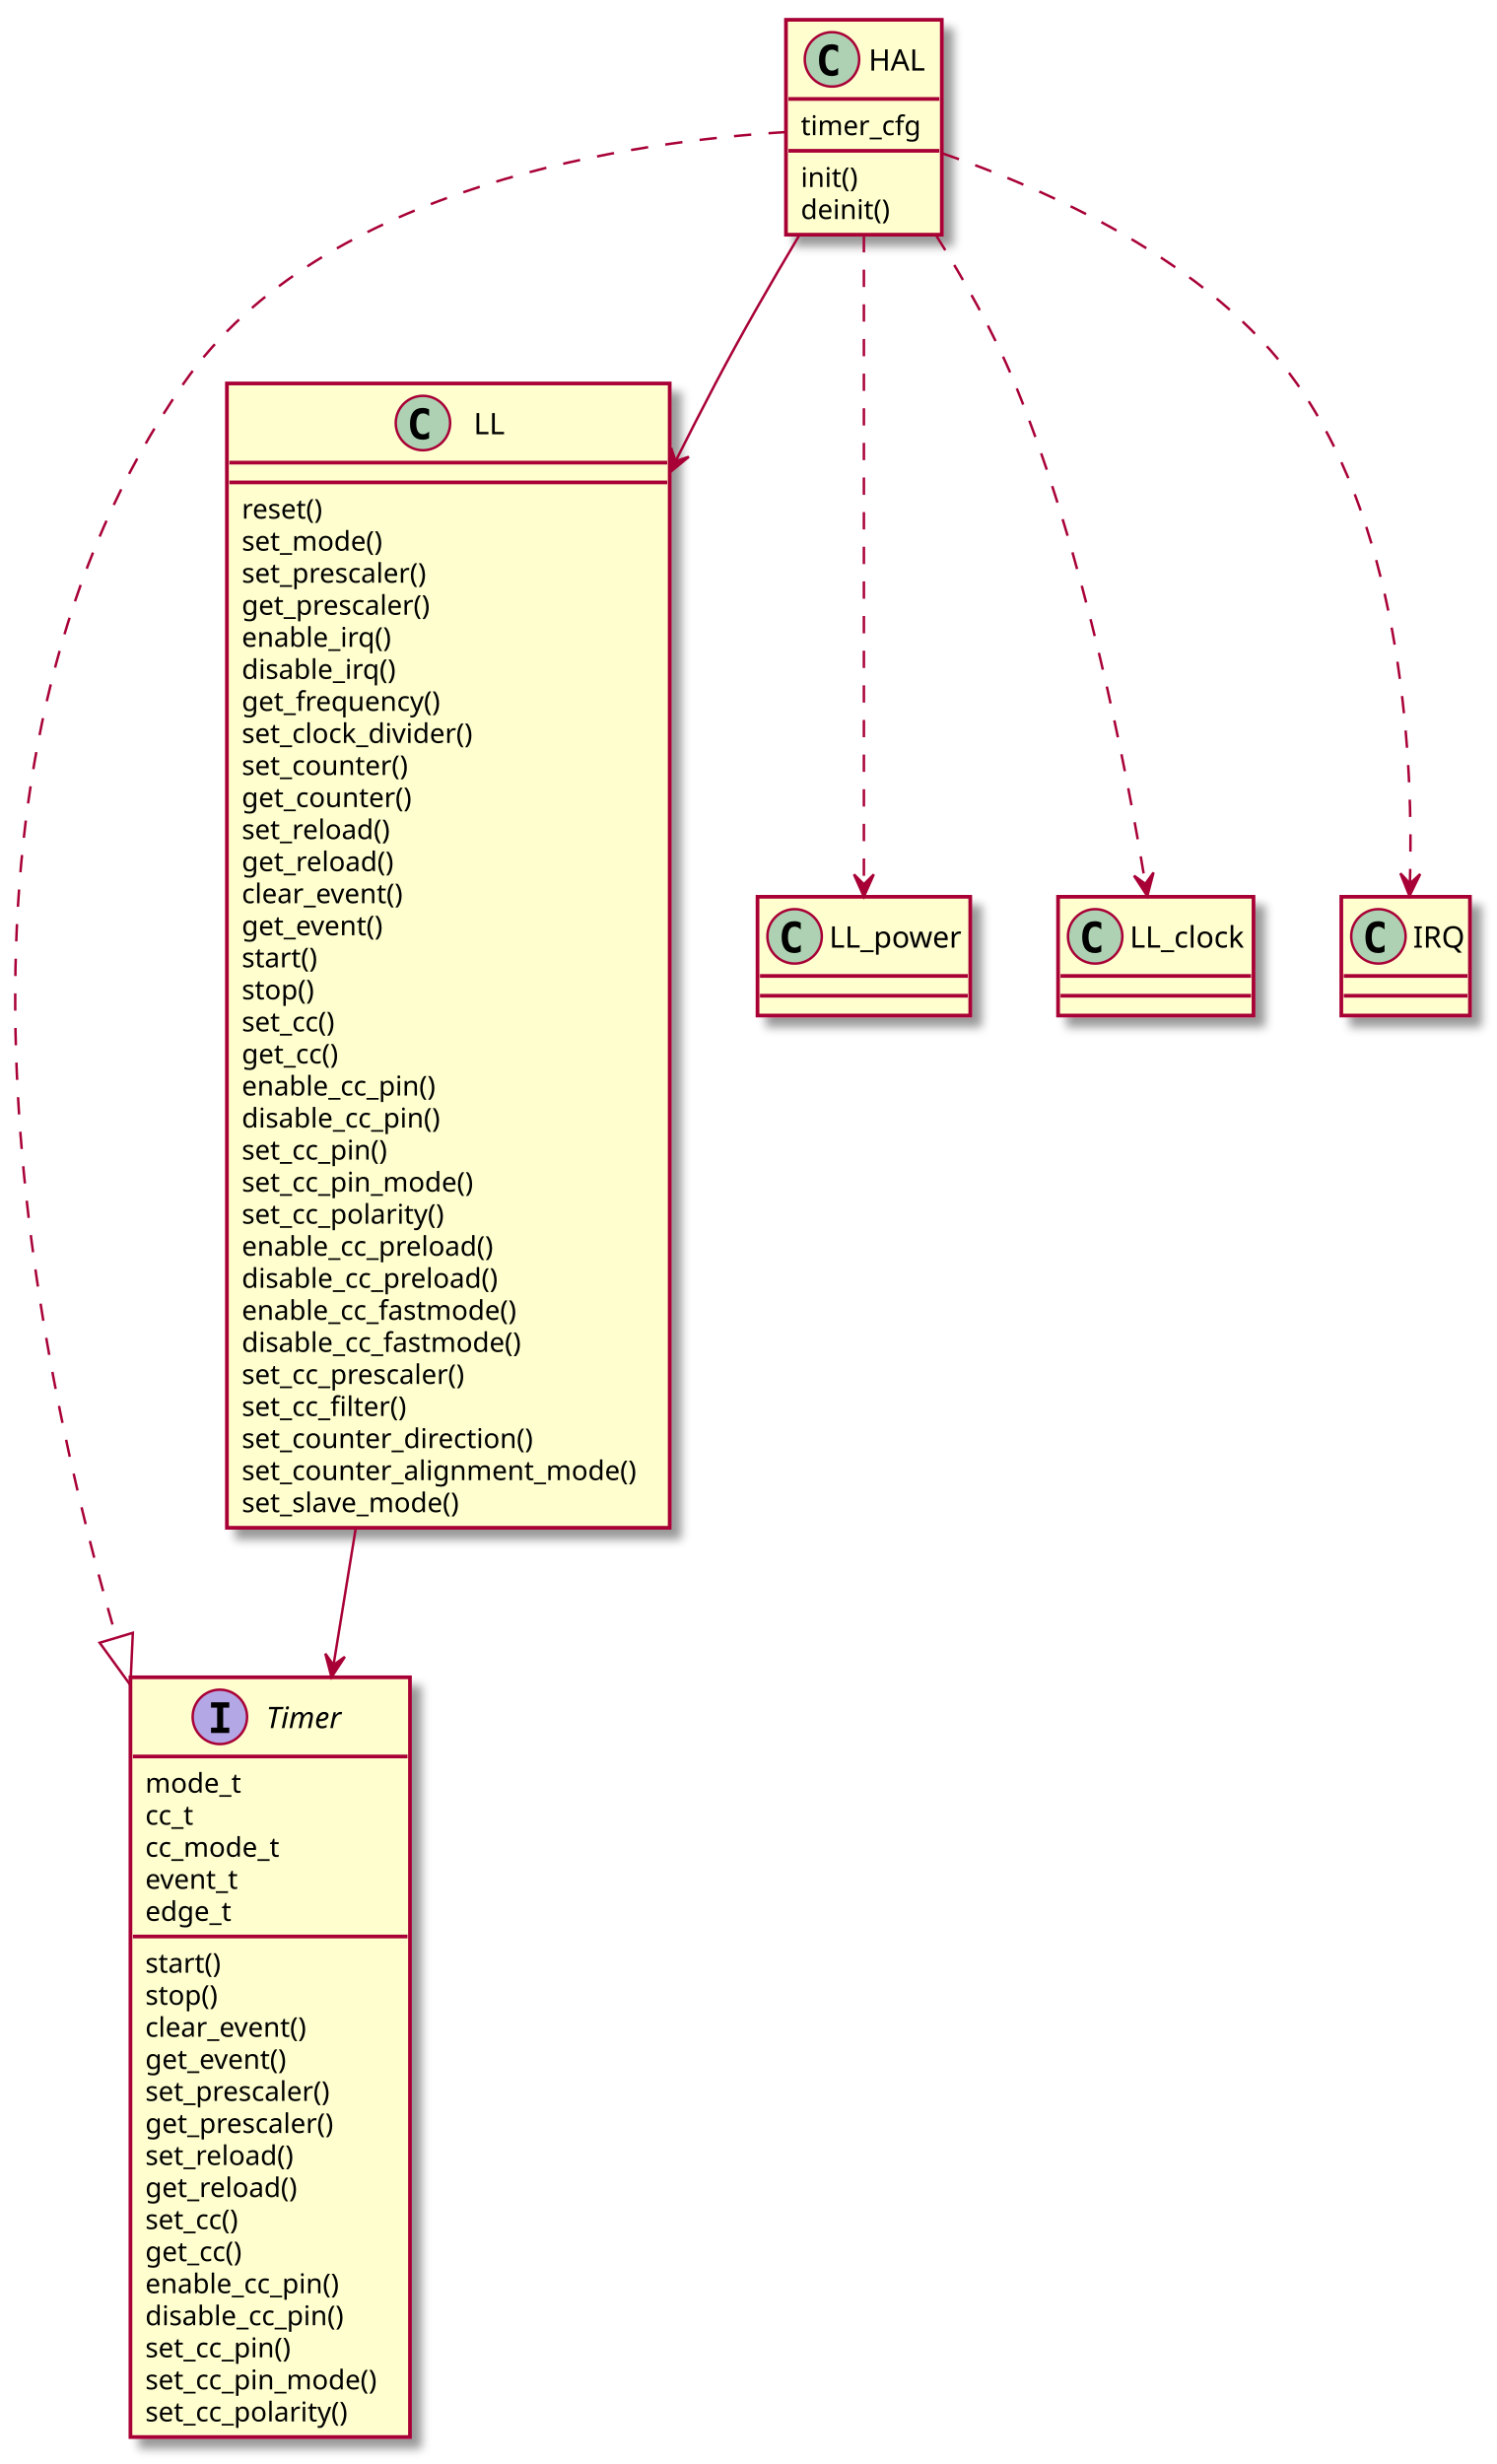
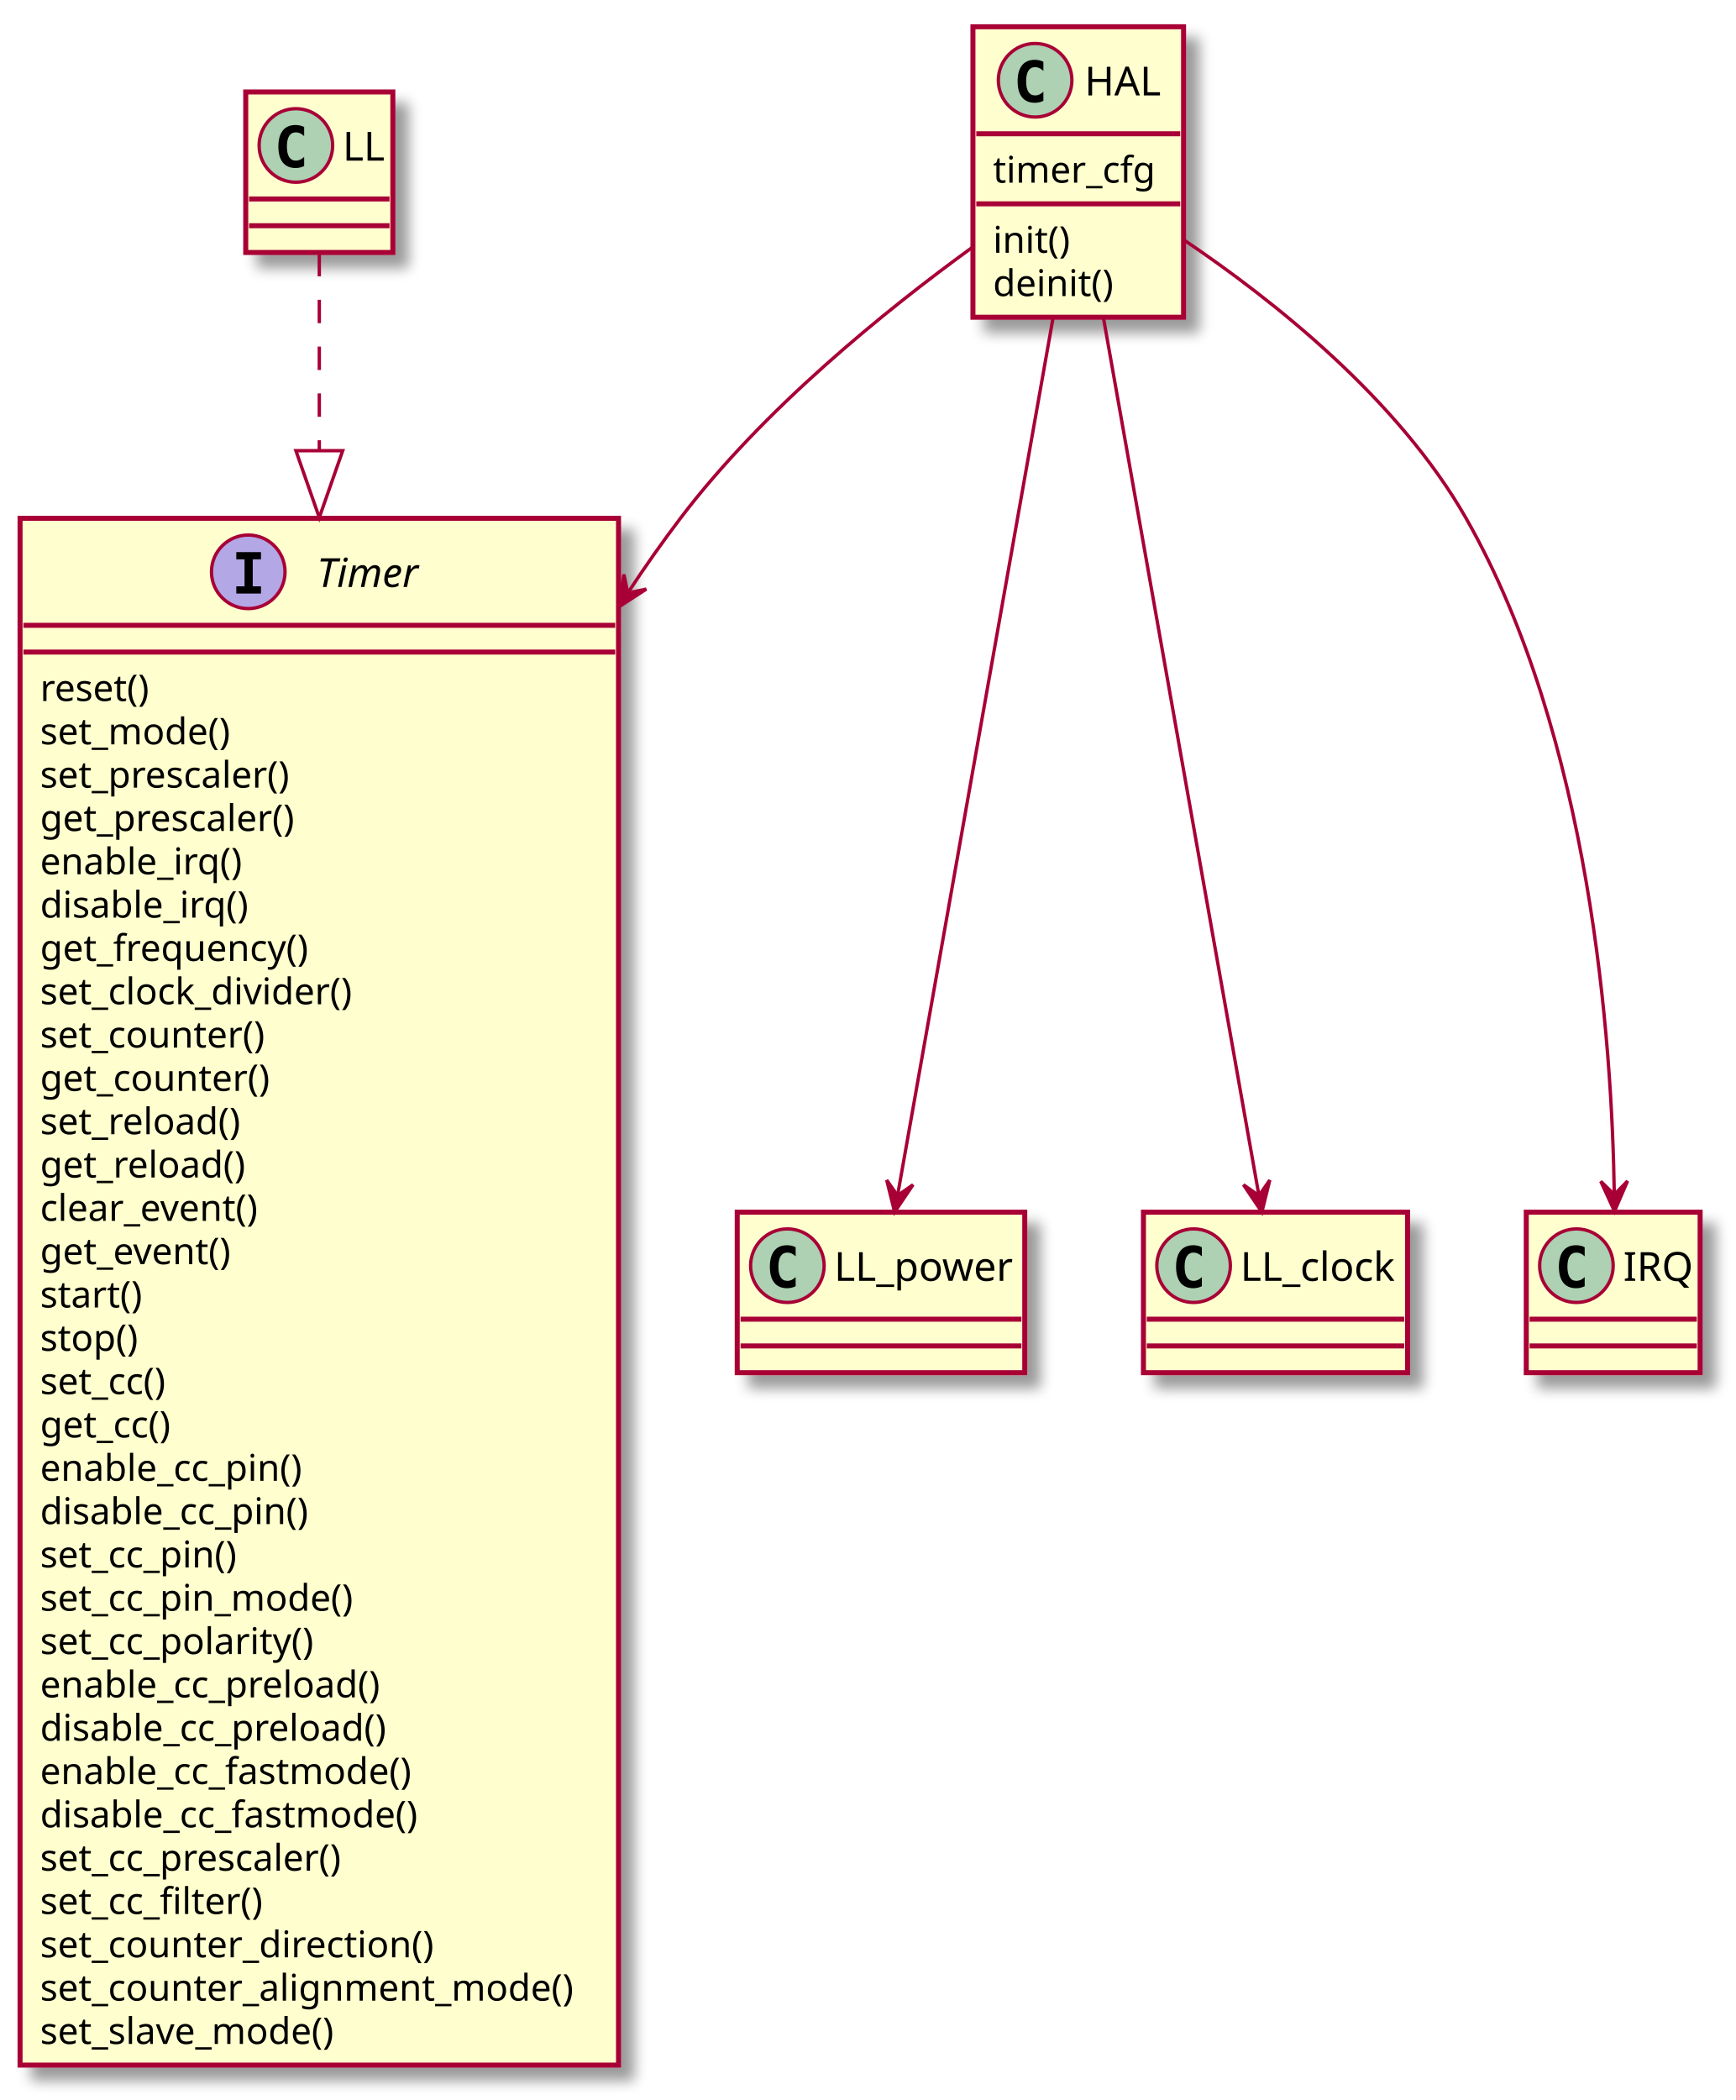
- <svg xmlns="http://www.w3.org/2000/svg" contentScriptType="application/ecmascript" contentStyleType="text/css" height="996px" preserveAspectRatio="none" style="width:605px;height:996px;" version="1.1" viewBox="0 0 605 996" width="605px" zoomAndPan="magnify">
+ <svg xmlns="http://www.w3.org/2000/svg" contentScriptType="application/ecmascript" contentStyleType="text/css" height="628px" preserveAspectRatio="none" style="width:519px;height:628px;" version="1.1" viewBox="0 0 519 628" width="519px" zoomAndPan="magnify">
  <defs>
-     <filter height="300%" id="f178rd4ctgf4q" width="300%" x="-1" y="-1">
+     <filter height="300%" id="f7zzvldodqzuq" width="300%" x="-1" y="-1">
      <feGaussianBlur result="blurOut" stdDeviation="2.0" />
      <feColorMatrix in="blurOut" result="blurOut2" type="matrix" values="0 0 0 0 0 0 0 0 0 0 0 0 0 0 0 0 0 0 .4 0" />
      <feOffset dx="4.0" dy="4.0" in="blurOut2" result="blurOut3" />
      <feBlend in="SourceGraphic" in2="blurOut3" mode="normal" />
    </filter>
  </defs>
  <g>
-     <rect fill="#FEFECE" filter="url(#f178rd4ctgf4q)" height="307.102" id="Timer" style="stroke: #A80036; stroke-width: 1.5;" width="113" x="52.73" y="678" />
-     <ellipse cx="88.88" cy="694" fill="#B4A7E5" rx="11" ry="11" style="stroke: #A80036; stroke-width: 1.0;" />
-     <path d="M85.308,690.265 L85.308,688.107 L92.687,688.107 L92.687,690.265 L90.222,690.265 L90.222,698.342 L92.687,698.342 L92.687,700.5 L85.308,700.5 L85.308,698.342 L87.773,698.342 L87.773,690.265 Z " />
-     <text fill="#000000" font-family="sans-serif" font-size="12" font-style="italic" lengthAdjust="spacingAndGlyphs" textLength="34" x="107.58" y="698.535">Timer</text>
-     <line style="stroke: #A80036; stroke-width: 1.5;" x1="53.73" x2="164.73" y1="710" y2="710" />
-     <text fill="#000000" font-family="sans-serif" font-size="11" lengthAdjust="spacingAndGlyphs" textLength="40" x="58.73" y="724.635">mode_t</text>
-     <text fill="#000000" font-family="sans-serif" font-size="11" lengthAdjust="spacingAndGlyphs" textLength="22" x="58.73" y="737.59">cc_t</text>
-     <text fill="#000000" font-family="sans-serif" font-size="11" lengthAdjust="spacingAndGlyphs" textLength="58" x="58.73" y="750.545">cc_mode_t</text>
-     <text fill="#000000" font-family="sans-serif" font-size="11" lengthAdjust="spacingAndGlyphs" textLength="39" x="58.73" y="763.5">event_t</text>
-     <text fill="#000000" font-family="sans-serif" font-size="11" lengthAdjust="spacingAndGlyphs" textLength="36" x="58.73" y="776.455">edge_t</text>
-     <line style="stroke: #A80036; stroke-width: 1.5;" x1="53.73" x2="164.73" y1="782.775" y2="782.775" />
-     <text fill="#000000" font-family="sans-serif" font-size="11" lengthAdjust="spacingAndGlyphs" textLength="33" x="58.73" y="797.41">start()</text>
-     <text fill="#000000" font-family="sans-serif" font-size="11" lengthAdjust="spacingAndGlyphs" textLength="32" x="58.73" y="810.365">stop()</text>
-     <text fill="#000000" font-family="sans-serif" font-size="11" lengthAdjust="spacingAndGlyphs" textLength="69" x="58.73" y="823.32">clear_event()</text>
-     <text fill="#000000" font-family="sans-serif" font-size="11" lengthAdjust="spacingAndGlyphs" textLength="60" x="58.73" y="836.275">get_event()</text>
-     <text fill="#000000" font-family="sans-serif" font-size="11" lengthAdjust="spacingAndGlyphs" textLength="80" x="58.73" y="849.231">set_prescaler()</text>
-     <text fill="#000000" font-family="sans-serif" font-size="11" lengthAdjust="spacingAndGlyphs" textLength="81" x="58.73" y="862.186">get_prescaler()</text>
-     <text fill="#000000" font-family="sans-serif" font-size="11" lengthAdjust="spacingAndGlyphs" textLength="64" x="58.73" y="875.141">set_reload()</text>
-     <text fill="#000000" font-family="sans-serif" font-size="11" lengthAdjust="spacingAndGlyphs" textLength="65" x="58.73" y="888.096">get_reload()</text>
-     <text fill="#000000" font-family="sans-serif" font-size="11" lengthAdjust="spacingAndGlyphs" textLength="42" x="58.73" y="901.051">set_cc()</text>
-     <text fill="#000000" font-family="sans-serif" font-size="11" lengthAdjust="spacingAndGlyphs" textLength="43" x="58.73" y="914.006">get_cc()</text>
-     <text fill="#000000" font-family="sans-serif" font-size="11" lengthAdjust="spacingAndGlyphs" textLength="84" x="58.73" y="926.961">enable_cc_pin()</text>
-     <text fill="#000000" font-family="sans-serif" font-size="11" lengthAdjust="spacingAndGlyphs" textLength="87" x="58.73" y="939.916">disable_cc_pin()</text>
-     <text fill="#000000" font-family="sans-serif" font-size="11" lengthAdjust="spacingAndGlyphs" textLength="65" x="58.73" y="952.871">set_cc_pin()</text>
-     <text fill="#000000" font-family="sans-serif" font-size="11" lengthAdjust="spacingAndGlyphs" textLength="101" x="58.73" y="965.826">set_cc_pin_mode()</text>
-     <text fill="#000000" font-family="sans-serif" font-size="11" lengthAdjust="spacingAndGlyphs" textLength="89" x="58.73" y="978.781">set_cc_polarity()</text>
-     <rect fill="#FEFECE" filter="url(#f178rd4ctgf4q)" height="462.562" id="LL" style="stroke: #A80036; stroke-width: 1.5;" width="179" x="91.73" y="155" />
-     <ellipse cx="170.98" cy="171" fill="#ADD1B2" rx="11" ry="11" style="stroke: #A80036; stroke-width: 1.0;" />
-     <path d="M173.453,177.143 Q172.872,177.442 172.233,177.591 Q171.594,177.741 170.888,177.741 Q168.381,177.741 167.061,176.089 Q165.742,174.437 165.742,171.316 Q165.742,168.186 167.061,166.535 Q168.381,164.883 170.888,164.883 Q171.594,164.883 172.241,165.032 Q172.889,165.182 173.453,165.481 L173.453,168.203 Q172.822,167.622 172.229,167.352 Q171.635,167.083 171.004,167.083 Q169.66,167.083 168.975,168.149 Q168.29,169.216 168.29,171.316 Q168.29,173.408 168.975,174.474 Q169.66,175.541 171.004,175.541 Q171.635,175.541 172.229,175.271 Q172.822,175.001 173.453,174.42 Z " />
-     <text fill="#000000" font-family="sans-serif" font-size="12" lengthAdjust="spacingAndGlyphs" textLength="12" x="191.48" y="175.535">LL</text>
-     <line style="stroke: #A80036; stroke-width: 1.5;" x1="92.73" x2="269.73" y1="187" y2="187" />
-     <line style="stroke: #A80036; stroke-width: 1.5;" x1="92.73" x2="269.73" y1="195" y2="195" />
-     <text fill="#000000" font-family="sans-serif" font-size="11" lengthAdjust="spacingAndGlyphs" textLength="35" x="97.73" y="209.635">reset()</text>
-     <text fill="#000000" font-family="sans-serif" font-size="11" lengthAdjust="spacingAndGlyphs" textLength="60" x="97.73" y="222.59">set_mode()</text>
-     <text fill="#000000" font-family="sans-serif" font-size="11" lengthAdjust="spacingAndGlyphs" textLength="80" x="97.73" y="235.545">set_prescaler()</text>
-     <text fill="#000000" font-family="sans-serif" font-size="11" lengthAdjust="spacingAndGlyphs" textLength="81" x="97.73" y="248.5">get_prescaler()</text>
-     <text fill="#000000" font-family="sans-serif" font-size="11" lengthAdjust="spacingAndGlyphs" textLength="64" x="97.73" y="261.455">enable_irq()</text>
-     <text fill="#000000" font-family="sans-serif" font-size="11" lengthAdjust="spacingAndGlyphs" textLength="67" x="97.73" y="274.41">disable_irq()</text>
-     <text fill="#000000" font-family="sans-serif" font-size="11" lengthAdjust="spacingAndGlyphs" textLength="85" x="97.73" y="287.365">get_frequency()</text>
-     <text fill="#000000" font-family="sans-serif" font-size="11" lengthAdjust="spacingAndGlyphs" textLength="101" x="97.73" y="300.32">set_clock_divider()</text>
-     <text fill="#000000" font-family="sans-serif" font-size="11" lengthAdjust="spacingAndGlyphs" textLength="72" x="97.73" y="313.275">set_counter()</text>
-     <text fill="#000000" font-family="sans-serif" font-size="11" lengthAdjust="spacingAndGlyphs" textLength="73" x="97.73" y="326.231">get_counter()</text>
-     <text fill="#000000" font-family="sans-serif" font-size="11" lengthAdjust="spacingAndGlyphs" textLength="64" x="97.73" y="339.185">set_reload()</text>
-     <text fill="#000000" font-family="sans-serif" font-size="11" lengthAdjust="spacingAndGlyphs" textLength="65" x="97.73" y="352.141">get_reload()</text>
-     <text fill="#000000" font-family="sans-serif" font-size="11" lengthAdjust="spacingAndGlyphs" textLength="69" x="97.73" y="365.096">clear_event()</text>
-     <text fill="#000000" font-family="sans-serif" font-size="11" lengthAdjust="spacingAndGlyphs" textLength="60" x="97.73" y="378.051">get_event()</text>
-     <text fill="#000000" font-family="sans-serif" font-size="11" lengthAdjust="spacingAndGlyphs" textLength="33" x="97.73" y="391.006">start()</text>
-     <text fill="#000000" font-family="sans-serif" font-size="11" lengthAdjust="spacingAndGlyphs" textLength="32" x="97.73" y="403.961">stop()</text>
-     <text fill="#000000" font-family="sans-serif" font-size="11" lengthAdjust="spacingAndGlyphs" textLength="42" x="97.73" y="416.916">set_cc()</text>
-     <text fill="#000000" font-family="sans-serif" font-size="11" lengthAdjust="spacingAndGlyphs" textLength="43" x="97.73" y="429.871">get_cc()</text>
-     <text fill="#000000" font-family="sans-serif" font-size="11" lengthAdjust="spacingAndGlyphs" textLength="84" x="97.73" y="442.826">enable_cc_pin()</text>
-     <text fill="#000000" font-family="sans-serif" font-size="11" lengthAdjust="spacingAndGlyphs" textLength="87" x="97.73" y="455.781">disable_cc_pin()</text>
-     <text fill="#000000" font-family="sans-serif" font-size="11" lengthAdjust="spacingAndGlyphs" textLength="65" x="97.73" y="468.736">set_cc_pin()</text>
-     <text fill="#000000" font-family="sans-serif" font-size="11" lengthAdjust="spacingAndGlyphs" textLength="101" x="97.73" y="481.691">set_cc_pin_mode()</text>
-     <text fill="#000000" font-family="sans-serif" font-size="11" lengthAdjust="spacingAndGlyphs" textLength="89" x="97.73" y="494.647">set_cc_polarity()</text>
-     <text fill="#000000" font-family="sans-serif" font-size="11" lengthAdjust="spacingAndGlyphs" textLength="108" x="97.73" y="507.602">enable_cc_preload()</text>
-     <text fill="#000000" font-family="sans-serif" font-size="11" lengthAdjust="spacingAndGlyphs" textLength="111" x="97.73" y="520.557">disable_cc_preload()</text>
-     <text fill="#000000" font-family="sans-serif" font-size="11" lengthAdjust="spacingAndGlyphs" textLength="117" x="97.73" y="533.512">enable_cc_fastmode()</text>
-     <text fill="#000000" font-family="sans-serif" font-size="11" lengthAdjust="spacingAndGlyphs" textLength="120" x="97.73" y="546.467">disable_cc_fastmode()</text>
-     <text fill="#000000" font-family="sans-serif" font-size="11" lengthAdjust="spacingAndGlyphs" textLength="98" x="97.73" y="559.422">set_cc_prescaler()</text>
-     <text fill="#000000" font-family="sans-serif" font-size="11" lengthAdjust="spacingAndGlyphs" textLength="73" x="97.73" y="572.377">set_cc_filter()</text>
-     <text fill="#000000" font-family="sans-serif" font-size="11" lengthAdjust="spacingAndGlyphs" textLength="126" x="97.73" y="585.332">set_counter_direction()</text>
-     <text fill="#000000" font-family="sans-serif" font-size="11" lengthAdjust="spacingAndGlyphs" textLength="167" x="97.73" y="598.287">set_counter_alignment_mode()</text>
-     <text fill="#000000" font-family="sans-serif" font-size="11" lengthAdjust="spacingAndGlyphs" textLength="93" x="97.73" y="611.242">set_slave_mode()</text>
-     <rect fill="#FEFECE" filter="url(#f178rd4ctgf4q)" height="86.865" id="HAL" style="stroke: #A80036; stroke-width: 1.5;" width="63" x="317.73" y="8" />
-     <ellipse cx="336.33" cy="24" fill="#ADD1B2" rx="11" ry="11" style="stroke: #A80036; stroke-width: 1.0;" />
-     <path d="M338.803,30.143 Q338.222,30.442 337.583,30.591 Q336.944,30.741 336.238,30.741 Q333.731,30.741 332.411,29.089 Q331.092,27.437 331.092,24.316 Q331.092,21.186 332.411,19.535 Q333.731,17.883 336.238,17.883 Q336.944,17.883 337.591,18.032 Q338.239,18.182 338.803,18.48 L338.803,21.203 Q338.172,20.622 337.579,20.352 Q336.985,20.082 336.354,20.082 Q335.01,20.082 334.325,21.149 Q333.64,22.216 333.64,24.316 Q333.64,26.408 334.325,27.474 Q335.01,28.541 336.354,28.541 Q336.985,28.541 337.579,28.271 Q338.172,28.002 338.803,27.42 Z " />
-     <text fill="#000000" font-family="sans-serif" font-size="12" lengthAdjust="spacingAndGlyphs" textLength="23" x="351.13" y="28.535">HAL</text>
-     <line style="stroke: #A80036; stroke-width: 1.5;" x1="318.73" x2="379.73" y1="40" y2="40" />
-     <text fill="#000000" font-family="sans-serif" font-size="11" lengthAdjust="spacingAndGlyphs" textLength="51" x="323.73" y="54.635">timer_cfg</text>
-     <line style="stroke: #A80036; stroke-width: 1.5;" x1="318.73" x2="379.73" y1="60.955" y2="60.955" />
-     <text fill="#000000" font-family="sans-serif" font-size="11" lengthAdjust="spacingAndGlyphs" textLength="25" x="323.73" y="75.59">init()</text>
-     <text fill="#000000" font-family="sans-serif" font-size="11" lengthAdjust="spacingAndGlyphs" textLength="38" x="323.73" y="88.545">deinit()</text>
-     <rect fill="#FEFECE" filter="url(#f178rd4ctgf4q)" height="48" id="LL_power" style="stroke: #A80036; stroke-width: 1.5;" width="86" x="306.23" y="362.5" />
-     <ellipse cx="321.23" cy="378.5" fill="#ADD1B2" rx="11" ry="11" style="stroke: #A80036; stroke-width: 1.0;" />
-     <path d="M323.703,384.643 Q323.122,384.942 322.483,385.091 Q321.844,385.241 321.138,385.241 Q318.631,385.241 317.312,383.589 Q315.992,381.937 315.992,378.816 Q315.992,375.687 317.312,374.035 Q318.631,372.383 321.138,372.383 Q321.844,372.383 322.491,372.532 Q323.139,372.682 323.703,372.981 L323.703,375.703 Q323.072,375.122 322.479,374.852 Q321.885,374.582 321.254,374.582 Q319.91,374.582 319.225,375.649 Q318.54,376.716 318.54,378.816 Q318.54,380.908 319.225,381.974 Q319.91,383.041 321.254,383.041 Q321.885,383.041 322.479,382.771 Q323.072,382.502 323.703,381.92 Z " />
-     <text fill="#000000" font-family="sans-serif" font-size="12" lengthAdjust="spacingAndGlyphs" textLength="54" x="335.23" y="383.035">LL_power</text>
-     <line style="stroke: #A80036; stroke-width: 1.5;" x1="307.23" x2="391.23" y1="394.5" y2="394.5" />
-     <line style="stroke: #A80036; stroke-width: 1.5;" x1="307.23" x2="391.23" y1="402.5" y2="402.5" />
-     <rect fill="#FEFECE" filter="url(#f178rd4ctgf4q)" height="48" id="LL_clock" style="stroke: #A80036; stroke-width: 1.5;" width="79" x="427.73" y="362.5" />
-     <ellipse cx="442.73" cy="378.5" fill="#ADD1B2" rx="11" ry="11" style="stroke: #A80036; stroke-width: 1.0;" />
-     <path d="M445.203,384.643 Q444.622,384.942 443.983,385.091 Q443.344,385.241 442.638,385.241 Q440.131,385.241 438.812,383.589 Q437.492,381.937 437.492,378.816 Q437.492,375.687 438.812,374.035 Q440.131,372.383 442.638,372.383 Q443.344,372.383 443.991,372.532 Q444.639,372.682 445.203,372.981 L445.203,375.703 Q444.572,375.122 443.979,374.852 Q443.385,374.582 442.754,374.582 Q441.41,374.582 440.725,375.649 Q440.04,376.716 440.04,378.816 Q440.04,380.908 440.725,381.974 Q441.41,383.041 442.754,383.041 Q443.385,383.041 443.979,382.771 Q444.572,382.502 445.203,381.92 Z " />
-     <text fill="#000000" font-family="sans-serif" font-size="12" lengthAdjust="spacingAndGlyphs" textLength="47" x="456.73" y="383.035">LL_clock</text>
-     <line style="stroke: #A80036; stroke-width: 1.5;" x1="428.73" x2="505.73" y1="394.5" y2="394.5" />
-     <line style="stroke: #A80036; stroke-width: 1.5;" x1="428.73" x2="505.73" y1="402.5" y2="402.5" />
-     <rect fill="#FEFECE" filter="url(#f178rd4ctgf4q)" height="48" id="IRQ" style="stroke: #A80036; stroke-width: 1.5;" width="52" x="542.23" y="362.5" />
-     <ellipse cx="557.23" cy="378.5" fill="#ADD1B2" rx="11" ry="11" style="stroke: #A80036; stroke-width: 1.0;" />
-     <path d="M559.703,384.643 Q559.122,384.942 558.483,385.091 Q557.844,385.241 557.138,385.241 Q554.631,385.241 553.312,383.589 Q551.992,381.937 551.992,378.816 Q551.992,375.687 553.312,374.035 Q554.631,372.383 557.138,372.383 Q557.844,372.383 558.491,372.532 Q559.139,372.682 559.703,372.981 L559.703,375.703 Q559.072,375.122 558.479,374.852 Q557.885,374.582 557.254,374.582 Q555.91,374.582 555.225,375.649 Q554.54,376.716 554.54,378.816 Q554.54,380.908 555.225,381.974 Q555.91,383.041 557.254,383.041 Q557.885,383.041 558.479,382.771 Q559.072,382.502 559.703,381.92 Z " />
-     <text fill="#000000" font-family="sans-serif" font-size="12" lengthAdjust="spacingAndGlyphs" textLength="20" x="571.23" y="383.035">IRQ</text>
-     <line style="stroke: #A80036; stroke-width: 1.5;" x1="543.23" x2="593.23" y1="394.5" y2="394.5" />
-     <line style="stroke: #A80036; stroke-width: 1.5;" x1="543.23" x2="593.23" y1="402.5" y2="402.5" />
-     <path d="M317.66,53.39 C258.14,56.99 130.32,74.23 74.23,155 C-28.18,302.46 4.22,514.72 46.93,661.78 " fill="none" id="HAL-&gt;Timer" style="stroke: #A80036; stroke-width: 1.0; stroke-dasharray: 7.0,7.0;" />
-     <polygon fill="none" points="53.7,660.02,52.73,681.18,40.29,664.03,53.7,660.02" style="stroke: #A80036; stroke-width: 1.0;" />
-     <path d="M322.94,95.4 C312.12,113.57 299.69,135.1 289.23,155 C283.88,165.18 278.5,175.68 273.15,186.32 " fill="none" id="HAL-&gt;LL" style="stroke: #A80036; stroke-width: 1.0;" />
-     <polygon fill="#A80036" points="270.86,190.89,278.471,184.639,273.102,186.421,271.32,181.052,270.86,190.89" style="stroke: #A80036; stroke-width: 1.0;" />
-     <path d="M349.23,95.01 C349.23,164.11 349.23,298.95 349.23,357.38 " fill="none" id="HAL-&gt;LL_power" style="stroke: #A80036; stroke-width: 1.0; stroke-dasharray: 7.0,7.0;" />
-     <polygon fill="#A80036" points="349.23,362.46,353.23,353.46,349.23,357.46,345.23,353.46,349.23,362.46" style="stroke: #A80036; stroke-width: 1.0;" />
-     <path d="M378.46,95.17 C389.67,113.04 401.78,134.41 410.23,155 C438.9,224.81 455.71,312.64 462.97,357.03 " fill="none" id="HAL-&gt;LL_clock" style="stroke: #A80036; stroke-width: 1.0; stroke-dasharray: 7.0,7.0;" />
-     <polygon fill="#A80036" points="463.81,362.22,466.321,352.697,463.011,357.284,458.423,353.975,463.81,362.22" style="stroke: #A80036; stroke-width: 1.0;" />
-     <path d="M381.06,62.03 C421.14,75.75 489,105.1 524.23,155 C567.9,216.85 571.36,310.37 569.97,356.99 " fill="none" id="HAL-&gt;IRQ" style="stroke: #A80036; stroke-width: 1.0; stroke-dasharray: 7.0,7.0;" />
-     <polygon fill="#A80036" points="569.79,362.16,574.121,353.315,569.976,357.163,566.127,353.018,569.79,362.16" style="stroke: #A80036; stroke-width: 1.0;" />
-     <path d="M143.76,618.08 C140.74,636.63 137.74,655.09 134.84,672.94 " fill="none" id="LL-&gt;Timer" style="stroke: #A80036; stroke-width: 1.0;" />
-     <polygon fill="#A80036" points="134.02,677.96,139.41,669.717,134.821,673.025,131.514,668.435,134.02,677.96" style="stroke: #A80036; stroke-width: 1.0;" />
+     <rect fill="#FEFECE" filter="url(#f7zzvldodqzuq)" height="462.562" id="Timer" style="stroke: #A80036; stroke-width: 1.5;" width="179" x="6" y="155" />
+     <ellipse cx="74.25" cy="171" fill="#B4A7E5" rx="11" ry="11" style="stroke: #A80036; stroke-width: 1.0;" />
+     <path d="M70.678,167.265 L70.678,165.107 L78.057,165.107 L78.057,167.265 L75.592,167.265 L75.592,175.342 L78.057,175.342 L78.057,177.5 L70.678,177.5 L70.678,175.342 L73.143,175.342 L73.143,167.265 Z " />
+     <text fill="#000000" font-family="sans-serif" font-size="12" font-style="italic" lengthAdjust="spacingAndGlyphs" textLength="34" x="94.75" y="175.535">Timer</text>
+     <line style="stroke: #A80036; stroke-width: 1.5;" x1="7" x2="184" y1="187" y2="187" />
+     <line style="stroke: #A80036; stroke-width: 1.5;" x1="7" x2="184" y1="195" y2="195" />
+     <text fill="#000000" font-family="sans-serif" font-size="11" lengthAdjust="spacingAndGlyphs" textLength="35" x="12" y="209.635">reset()</text>
+     <text fill="#000000" font-family="sans-serif" font-size="11" lengthAdjust="spacingAndGlyphs" textLength="60" x="12" y="222.59">set_mode()</text>
+     <text fill="#000000" font-family="sans-serif" font-size="11" lengthAdjust="spacingAndGlyphs" textLength="80" x="12" y="235.545">set_prescaler()</text>
+     <text fill="#000000" font-family="sans-serif" font-size="11" lengthAdjust="spacingAndGlyphs" textLength="81" x="12" y="248.5">get_prescaler()</text>
+     <text fill="#000000" font-family="sans-serif" font-size="11" lengthAdjust="spacingAndGlyphs" textLength="64" x="12" y="261.455">enable_irq()</text>
+     <text fill="#000000" font-family="sans-serif" font-size="11" lengthAdjust="spacingAndGlyphs" textLength="67" x="12" y="274.41">disable_irq()</text>
+     <text fill="#000000" font-family="sans-serif" font-size="11" lengthAdjust="spacingAndGlyphs" textLength="85" x="12" y="287.365">get_frequency()</text>
+     <text fill="#000000" font-family="sans-serif" font-size="11" lengthAdjust="spacingAndGlyphs" textLength="101" x="12" y="300.32">set_clock_divider()</text>
+     <text fill="#000000" font-family="sans-serif" font-size="11" lengthAdjust="spacingAndGlyphs" textLength="72" x="12" y="313.275">set_counter()</text>
+     <text fill="#000000" font-family="sans-serif" font-size="11" lengthAdjust="spacingAndGlyphs" textLength="73" x="12" y="326.231">get_counter()</text>
+     <text fill="#000000" font-family="sans-serif" font-size="11" lengthAdjust="spacingAndGlyphs" textLength="64" x="12" y="339.185">set_reload()</text>
+     <text fill="#000000" font-family="sans-serif" font-size="11" lengthAdjust="spacingAndGlyphs" textLength="65" x="12" y="352.141">get_reload()</text>
+     <text fill="#000000" font-family="sans-serif" font-size="11" lengthAdjust="spacingAndGlyphs" textLength="69" x="12" y="365.096">clear_event()</text>
+     <text fill="#000000" font-family="sans-serif" font-size="11" lengthAdjust="spacingAndGlyphs" textLength="60" x="12" y="378.051">get_event()</text>
+     <text fill="#000000" font-family="sans-serif" font-size="11" lengthAdjust="spacingAndGlyphs" textLength="33" x="12" y="391.006">start()</text>
+     <text fill="#000000" font-family="sans-serif" font-size="11" lengthAdjust="spacingAndGlyphs" textLength="32" x="12" y="403.961">stop()</text>
+     <text fill="#000000" font-family="sans-serif" font-size="11" lengthAdjust="spacingAndGlyphs" textLength="42" x="12" y="416.916">set_cc()</text>
+     <text fill="#000000" font-family="sans-serif" font-size="11" lengthAdjust="spacingAndGlyphs" textLength="43" x="12" y="429.871">get_cc()</text>
+     <text fill="#000000" font-family="sans-serif" font-size="11" lengthAdjust="spacingAndGlyphs" textLength="84" x="12" y="442.826">enable_cc_pin()</text>
+     <text fill="#000000" font-family="sans-serif" font-size="11" lengthAdjust="spacingAndGlyphs" textLength="87" x="12" y="455.781">disable_cc_pin()</text>
+     <text fill="#000000" font-family="sans-serif" font-size="11" lengthAdjust="spacingAndGlyphs" textLength="65" x="12" y="468.736">set_cc_pin()</text>
+     <text fill="#000000" font-family="sans-serif" font-size="11" lengthAdjust="spacingAndGlyphs" textLength="101" x="12" y="481.691">set_cc_pin_mode()</text>
+     <text fill="#000000" font-family="sans-serif" font-size="11" lengthAdjust="spacingAndGlyphs" textLength="89" x="12" y="494.647">set_cc_polarity()</text>
+     <text fill="#000000" font-family="sans-serif" font-size="11" lengthAdjust="spacingAndGlyphs" textLength="108" x="12" y="507.602">enable_cc_preload()</text>
+     <text fill="#000000" font-family="sans-serif" font-size="11" lengthAdjust="spacingAndGlyphs" textLength="111" x="12" y="520.557">disable_cc_preload()</text>
+     <text fill="#000000" font-family="sans-serif" font-size="11" lengthAdjust="spacingAndGlyphs" textLength="117" x="12" y="533.512">enable_cc_fastmode()</text>
+     <text fill="#000000" font-family="sans-serif" font-size="11" lengthAdjust="spacingAndGlyphs" textLength="120" x="12" y="546.467">disable_cc_fastmode()</text>
+     <text fill="#000000" font-family="sans-serif" font-size="11" lengthAdjust="spacingAndGlyphs" textLength="98" x="12" y="559.422">set_cc_prescaler()</text>
+     <text fill="#000000" font-family="sans-serif" font-size="11" lengthAdjust="spacingAndGlyphs" textLength="73" x="12" y="572.377">set_cc_filter()</text>
+     <text fill="#000000" font-family="sans-serif" font-size="11" lengthAdjust="spacingAndGlyphs" textLength="126" x="12" y="585.332">set_counter_direction()</text>
+     <text fill="#000000" font-family="sans-serif" font-size="11" lengthAdjust="spacingAndGlyphs" textLength="167" x="12" y="598.287">set_counter_alignment_mode()</text>
+     <text fill="#000000" font-family="sans-serif" font-size="11" lengthAdjust="spacingAndGlyphs" textLength="93" x="12" y="611.242">set_slave_mode()</text>
+     <rect fill="#FEFECE" filter="url(#f7zzvldodqzuq)" height="86.865" id="HAL" style="stroke: #A80036; stroke-width: 1.5;" width="63" x="291" y="8" />
+     <ellipse cx="309.6" cy="24" fill="#ADD1B2" rx="11" ry="11" style="stroke: #A80036; stroke-width: 1.0;" />
+     <path d="M312.073,30.143 Q311.492,30.442 310.853,30.591 Q310.214,30.741 309.508,30.741 Q307.001,30.741 305.682,29.089 Q304.362,27.437 304.362,24.316 Q304.362,21.186 305.682,19.535 Q307.001,17.883 309.508,17.883 Q310.214,17.883 310.861,18.032 Q311.509,18.182 312.073,18.48 L312.073,21.203 Q311.442,20.622 310.849,20.352 Q310.255,20.082 309.624,20.082 Q308.28,20.082 307.595,21.149 Q306.91,22.216 306.91,24.316 Q306.91,26.408 307.595,27.474 Q308.28,28.541 309.624,28.541 Q310.255,28.541 310.849,28.271 Q311.442,28.002 312.073,27.42 Z " />
+     <text fill="#000000" font-family="sans-serif" font-size="12" lengthAdjust="spacingAndGlyphs" textLength="23" x="324.4" y="28.535">HAL</text>
+     <line style="stroke: #A80036; stroke-width: 1.5;" x1="292" x2="353" y1="40" y2="40" />
+     <text fill="#000000" font-family="sans-serif" font-size="11" lengthAdjust="spacingAndGlyphs" textLength="51" x="297" y="54.635">timer_cfg</text>
+     <line style="stroke: #A80036; stroke-width: 1.5;" x1="292" x2="353" y1="60.955" y2="60.955" />
+     <text fill="#000000" font-family="sans-serif" font-size="11" lengthAdjust="spacingAndGlyphs" textLength="25" x="297" y="75.59">init()</text>
+     <text fill="#000000" font-family="sans-serif" font-size="11" lengthAdjust="spacingAndGlyphs" textLength="38" x="297" y="88.545">deinit()</text>
+     <rect fill="#FEFECE" filter="url(#f7zzvldodqzuq)" height="48" id="LL" style="stroke: #A80036; stroke-width: 1.5;" width="44" x="73.5" y="27.5" />
+     <ellipse cx="88.5" cy="43.5" fill="#ADD1B2" rx="11" ry="11" style="stroke: #A80036; stroke-width: 1.0;" />
+     <path d="M90.973,49.643 Q90.392,49.942 89.753,50.091 Q89.114,50.241 88.408,50.241 Q85.901,50.241 84.582,48.589 Q83.262,46.937 83.262,43.816 Q83.262,40.687 84.582,39.035 Q85.901,37.383 88.408,37.383 Q89.114,37.383 89.761,37.532 Q90.409,37.682 90.973,37.98 L90.973,40.703 Q90.342,40.122 89.749,39.852 Q89.155,39.583 88.524,39.583 Q87.18,39.583 86.495,40.649 Q85.81,41.716 85.81,43.816 Q85.81,45.908 86.495,46.974 Q87.18,48.041 88.524,48.041 Q89.155,48.041 89.749,47.771 Q90.342,47.502 90.973,46.92 Z " />
+     <text fill="#000000" font-family="sans-serif" font-size="12" lengthAdjust="spacingAndGlyphs" textLength="12" x="102.5" y="48.035">LL</text>
+     <line style="stroke: #A80036; stroke-width: 1.5;" x1="74.5" x2="116.5" y1="59.5" y2="59.5" />
+     <line style="stroke: #A80036; stroke-width: 1.5;" x1="74.5" x2="116.5" y1="67.5" y2="67.5" />
+     <rect fill="#FEFECE" filter="url(#f7zzvldodqzuq)" height="48" id="LL_power" style="stroke: #A80036; stroke-width: 1.5;" width="86" x="220.5" y="362.5" />
+     <ellipse cx="235.5" cy="378.5" fill="#ADD1B2" rx="11" ry="11" style="stroke: #A80036; stroke-width: 1.0;" />
+     <path d="M237.973,384.643 Q237.392,384.942 236.753,385.091 Q236.114,385.241 235.408,385.241 Q232.901,385.241 231.582,383.589 Q230.262,381.937 230.262,378.816 Q230.262,375.687 231.582,374.035 Q232.901,372.383 235.408,372.383 Q236.114,372.383 236.761,372.532 Q237.409,372.682 237.973,372.981 L237.973,375.703 Q237.342,375.122 236.749,374.852 Q236.155,374.582 235.524,374.582 Q234.18,374.582 233.495,375.649 Q232.81,376.716 232.81,378.816 Q232.81,380.908 233.495,381.974 Q234.18,383.041 235.524,383.041 Q236.155,383.041 236.749,382.771 Q237.342,382.502 237.973,381.92 Z " />
+     <text fill="#000000" font-family="sans-serif" font-size="12" lengthAdjust="spacingAndGlyphs" textLength="54" x="249.5" y="383.035">LL_power</text>
+     <line style="stroke: #A80036; stroke-width: 1.5;" x1="221.5" x2="305.5" y1="394.5" y2="394.5" />
+     <line style="stroke: #A80036; stroke-width: 1.5;" x1="221.5" x2="305.5" y1="402.5" y2="402.5" />
+     <rect fill="#FEFECE" filter="url(#f7zzvldodqzuq)" height="48" id="LL_clock" style="stroke: #A80036; stroke-width: 1.5;" width="79" x="342" y="362.5" />
+     <ellipse cx="357" cy="378.5" fill="#ADD1B2" rx="11" ry="11" style="stroke: #A80036; stroke-width: 1.0;" />
+     <path d="M359.473,384.643 Q358.892,384.942 358.253,385.091 Q357.614,385.241 356.908,385.241 Q354.401,385.241 353.082,383.589 Q351.762,381.937 351.762,378.816 Q351.762,375.687 353.082,374.035 Q354.401,372.383 356.908,372.383 Q357.614,372.383 358.261,372.532 Q358.909,372.682 359.473,372.981 L359.473,375.703 Q358.842,375.122 358.249,374.852 Q357.655,374.582 357.024,374.582 Q355.68,374.582 354.995,375.649 Q354.31,376.716 354.31,378.816 Q354.31,380.908 354.995,381.974 Q355.68,383.041 357.024,383.041 Q357.655,383.041 358.249,382.771 Q358.842,382.502 359.473,381.92 Z " />
+     <text fill="#000000" font-family="sans-serif" font-size="12" lengthAdjust="spacingAndGlyphs" textLength="47" x="371" y="383.035">LL_clock</text>
+     <line style="stroke: #A80036; stroke-width: 1.5;" x1="343" x2="420" y1="394.5" y2="394.5" />
+     <line style="stroke: #A80036; stroke-width: 1.5;" x1="343" x2="420" y1="402.5" y2="402.5" />
+     <rect fill="#FEFECE" filter="url(#f7zzvldodqzuq)" height="48" id="IRQ" style="stroke: #A80036; stroke-width: 1.5;" width="52" x="456.5" y="362.5" />
+     <ellipse cx="471.5" cy="378.5" fill="#ADD1B2" rx="11" ry="11" style="stroke: #A80036; stroke-width: 1.0;" />
+     <path d="M473.973,384.643 Q473.392,384.942 472.753,385.091 Q472.114,385.241 471.408,385.241 Q468.901,385.241 467.582,383.589 Q466.262,381.937 466.262,378.816 Q466.262,375.687 467.582,374.035 Q468.901,372.383 471.408,372.383 Q472.114,372.383 472.761,372.532 Q473.409,372.682 473.973,372.981 L473.973,375.703 Q473.342,375.122 472.749,374.852 Q472.155,374.582 471.524,374.582 Q470.18,374.582 469.495,375.649 Q468.81,376.716 468.81,378.816 Q468.81,380.908 469.495,381.974 Q470.18,383.041 471.524,383.041 Q472.155,383.041 472.749,382.771 Q473.342,382.502 473.973,381.92 Z " />
+     <text fill="#000000" font-family="sans-serif" font-size="12" lengthAdjust="spacingAndGlyphs" textLength="20" x="485.5" y="383.035">IRQ</text>
+     <line style="stroke: #A80036; stroke-width: 1.5;" x1="457.5" x2="507.5" y1="394.5" y2="394.5" />
+     <line style="stroke: #A80036; stroke-width: 1.5;" x1="457.5" x2="507.5" y1="402.5" y2="402.5" />
+     <path d="M95.5,75.65 C95.5,90.3 95.5,110.93 95.5,134.66 " fill="none" id="LL-&gt;Timer" style="stroke: #A80036; stroke-width: 1.0; stroke-dasharray: 7.0,7.0;" />
+     <polygon fill="none" points="102.5,134.78,95.5,154.78,88.5,134.78,102.5,134.78" style="stroke: #A80036; stroke-width: 1.0;" />
+     <path d="M290.9,73.91 C264.83,92.82 228.22,122.41 203.5,155 C198.09,162.13 192.86,169.57 187.82,177.24 " fill="none" id="HAL-&gt;Timer" style="stroke: #A80036; stroke-width: 1.0;" />
+     <polygon fill="#A80036" points="185.04,181.52,193.306,176.165,187.77,177.331,186.604,171.796,185.04,181.52" style="stroke: #A80036; stroke-width: 1.0;" />
+     <path d="M314.97,95.01 C302.72,164.11 278.84,298.95 268.48,357.38 " fill="none" id="HAL-&gt;LL_power" style="stroke: #A80036; stroke-width: 1.0;" />
+     <polygon fill="#A80036" points="267.58,362.46,273.086,354.294,268.451,357.536,265.208,352.901,267.58,362.46" style="stroke: #A80036; stroke-width: 1.0;" />
+     <path d="M330.03,95.01 C342.28,164.11 366.16,298.95 376.52,357.38 " fill="none" id="HAL-&gt;LL_clock" style="stroke: #A80036; stroke-width: 1.0;" />
+     <polygon fill="#A80036" points="377.42,362.46,379.792,352.901,376.549,357.536,371.914,354.294,377.42,362.46" style="stroke: #A80036; stroke-width: 1.0;" />
+     <path d="M354.1,71.75 C380.93,89.83 418.21,119.39 438.5,155 C475.78,220.44 482.16,311.58 482.83,357.16 " fill="none" id="HAL-&gt;IRQ" style="stroke: #A80036; stroke-width: 1.0;" />
+     <polygon fill="#A80036" points="482.89,362.23,486.787,353.185,482.833,357.23,478.787,353.276,482.89,362.23" style="stroke: #A80036; stroke-width: 1.0;" />
  </g>
</svg>
